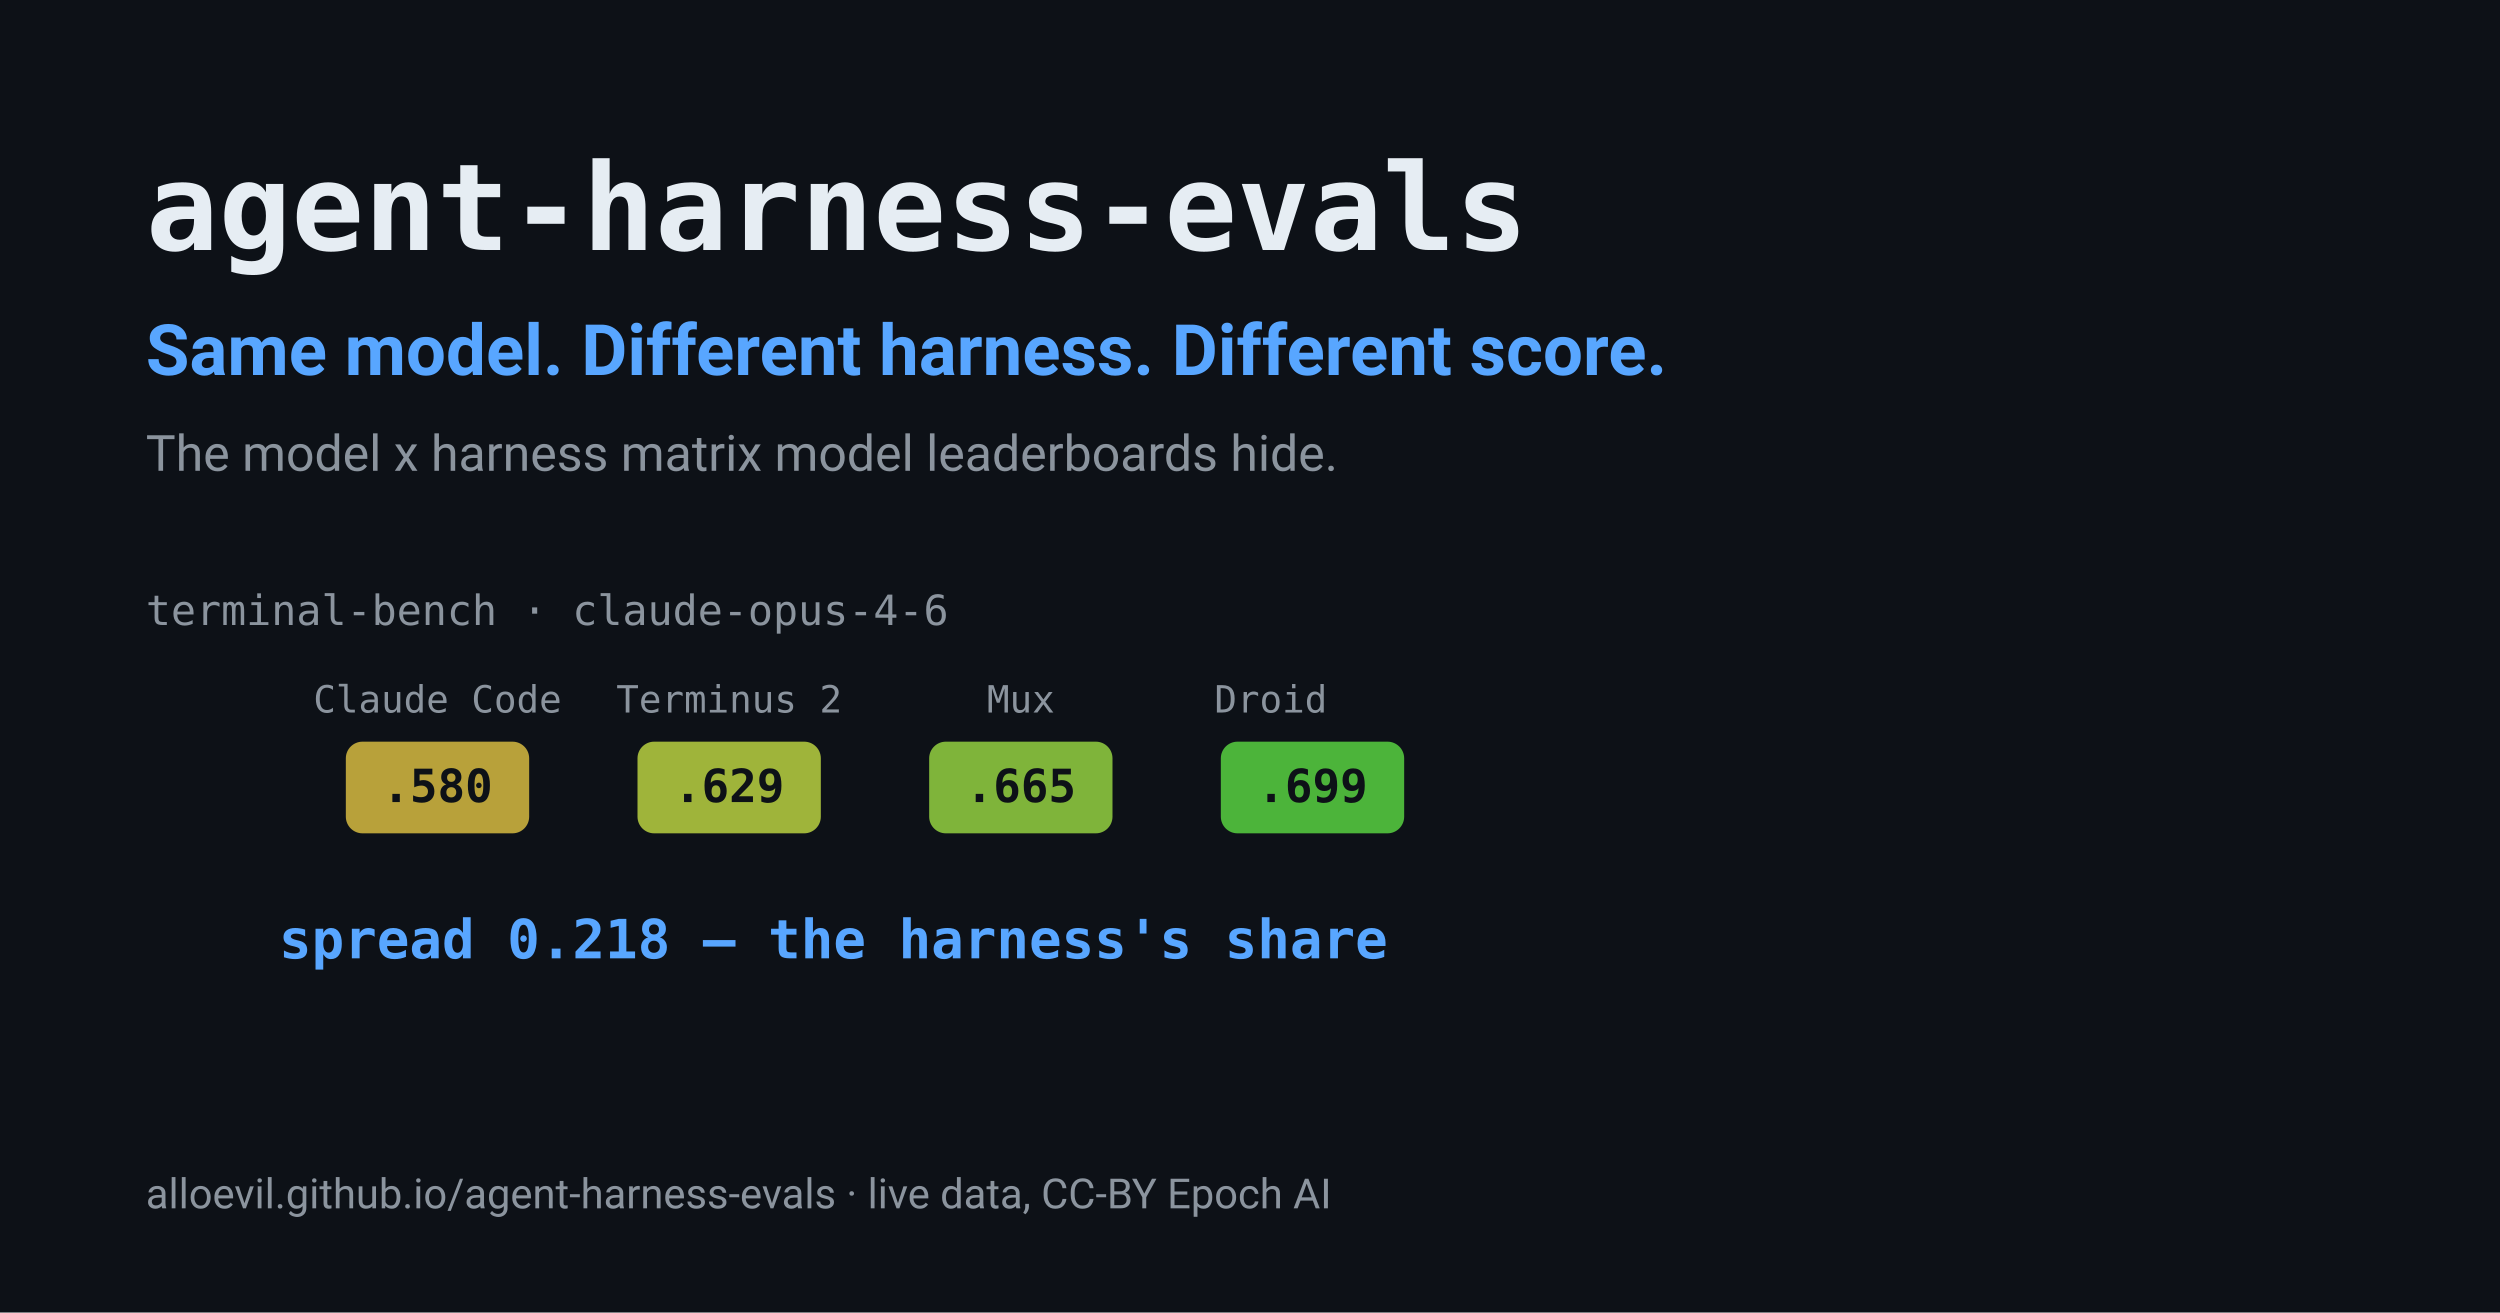
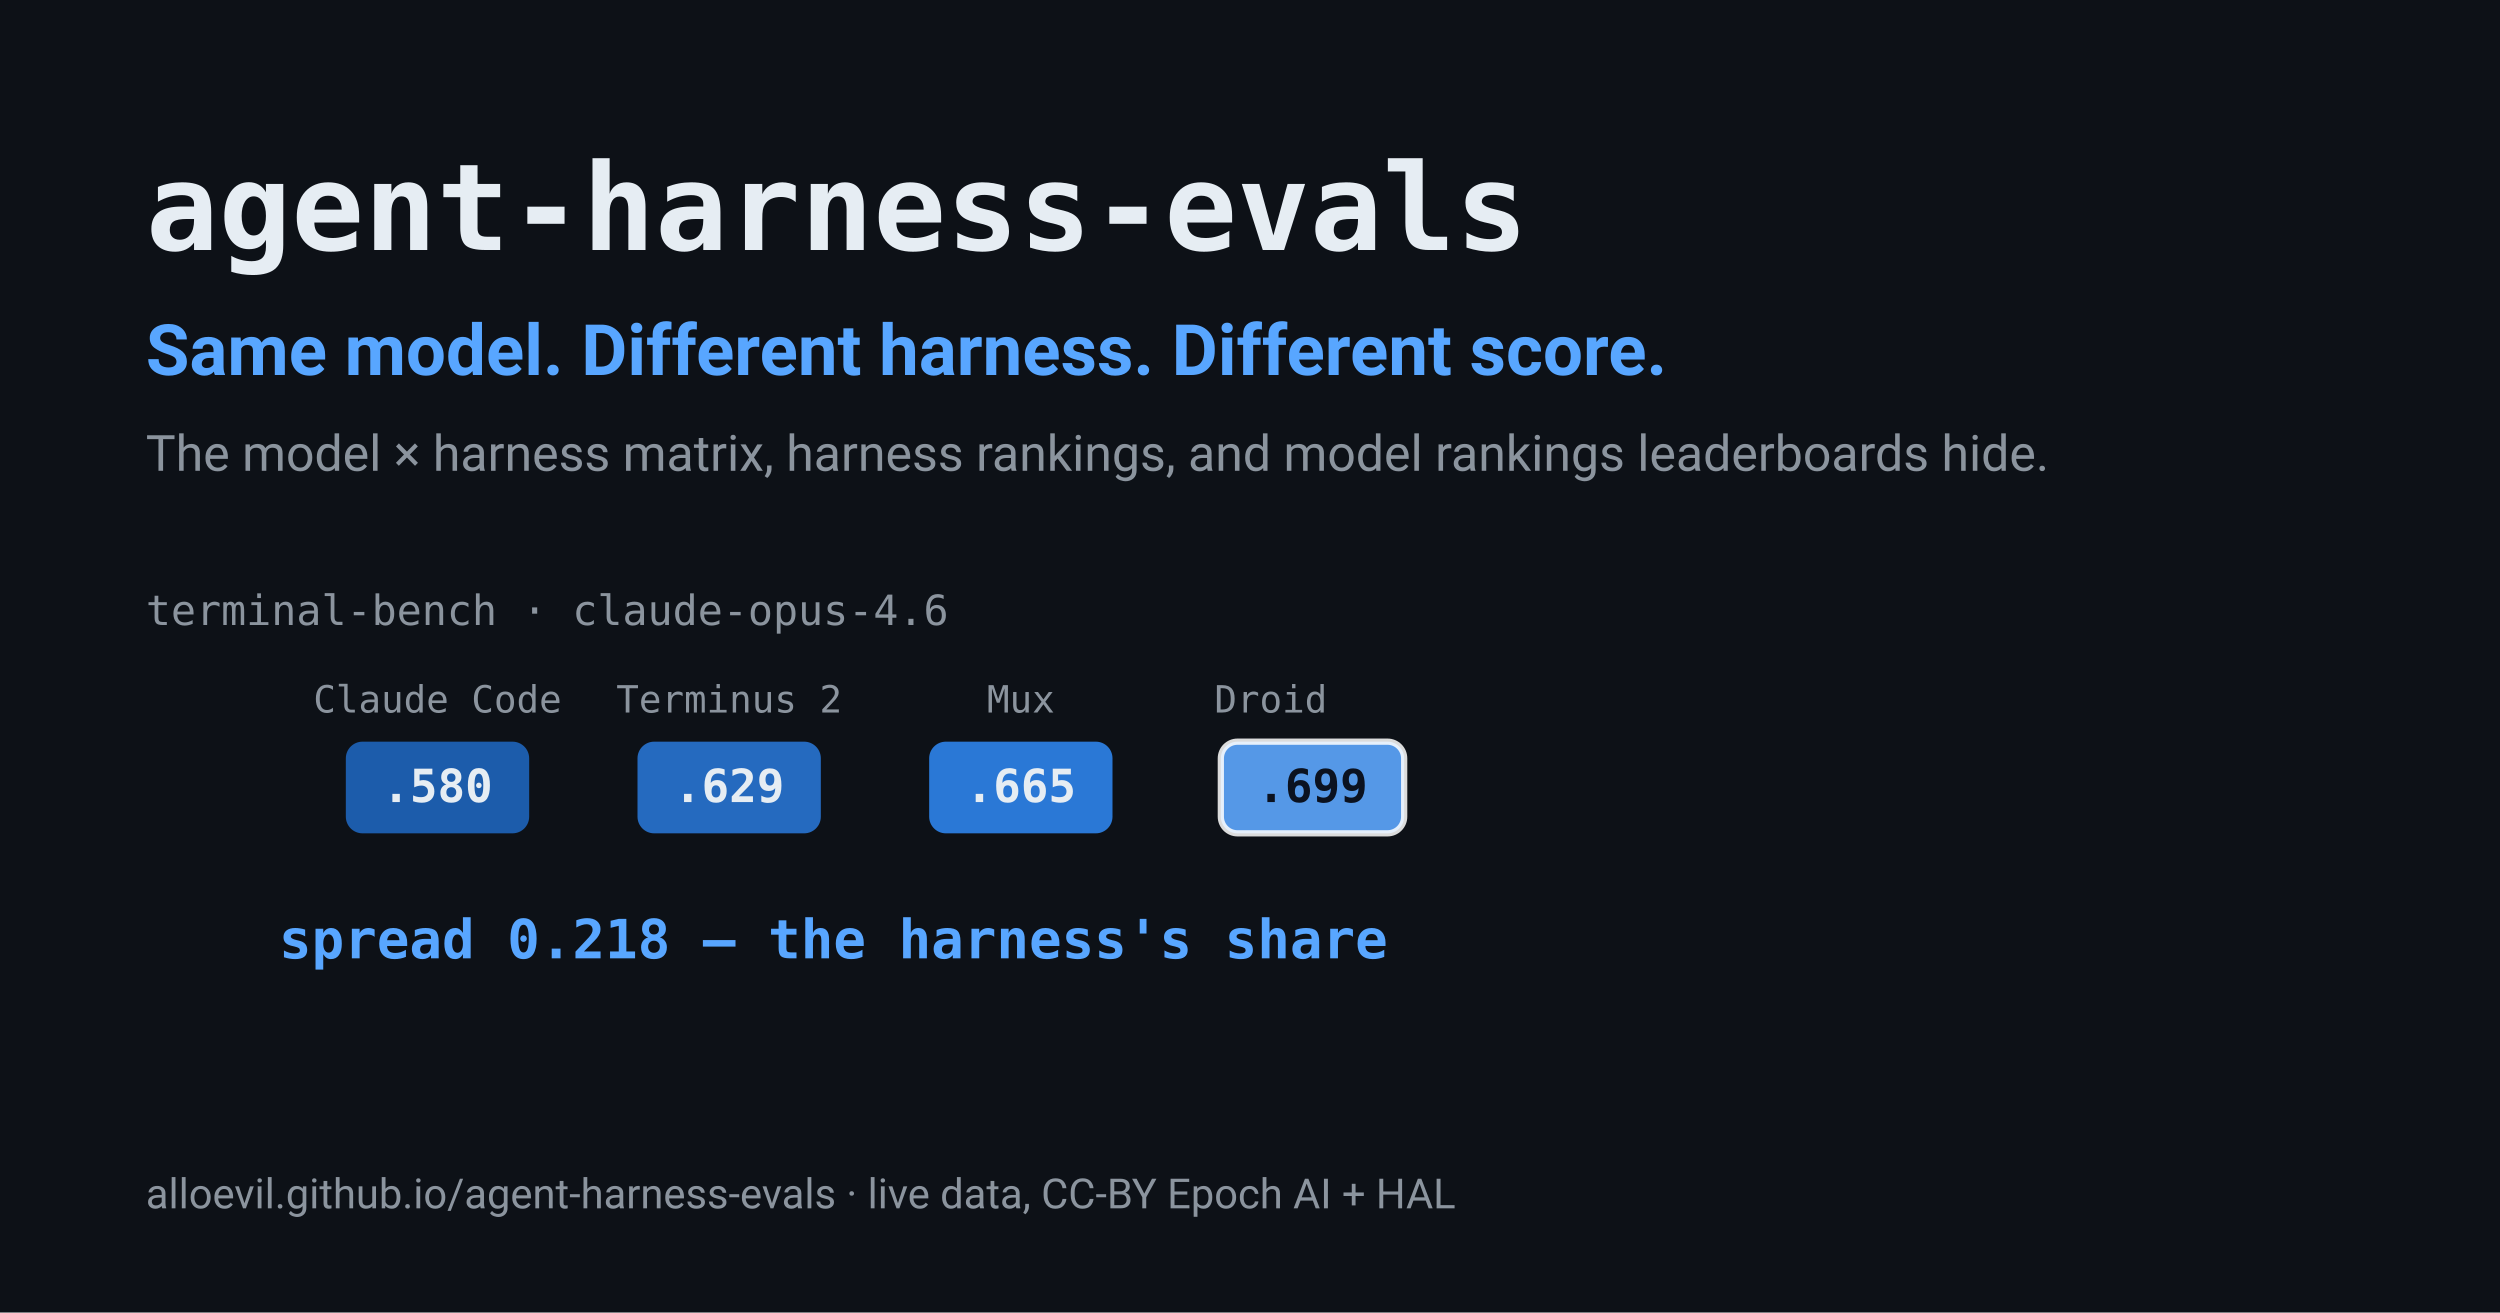
<svg xmlns="http://www.w3.org/2000/svg" viewBox="0 0 1200 630">
  <rect width="1200" height="630" fill="#0d1117" />
  <g font-family="ui-monospace, Menlo, Consolas, monospace">
    <text x="70" y="120" font-size="58" font-weight="700" fill="#e6edf3">agent-harness-evals</text>
  </g>
  <g font-family="-apple-system, 'Segoe UI', Roboto, sans-serif">
    <text x="70" y="180" font-size="34" font-weight="600" fill="#58a6ff">Same model. Different harness. Different score.</text>
-     <text x="70" y="226" font-size="24" fill="#8b949e">The model x harness matrix model leaderboards hide.</text>
+     <text x="70" y="226" font-size="24" fill="#8b949e">The model × harness matrix, harness rankings, and model rankings leaderboards hide.</text>
  </g>
  <g transform="translate(70,300)" font-family="ui-monospace, Menlo, Consolas, monospace">
-     <text x="0" y="0" font-size="20" fill="#8b949e">terminal-bench · claude-opus-4-6</text>
+     <text x="0" y="0" font-size="20" fill="#8b949e">terminal-bench · claude-opus-4.6</text>
    <g font-size="18" fill="#8b949e">
      <text x="140" y="42" text-anchor="middle">Claude Code</text>
      <text x="280" y="42" text-anchor="middle">Terminus 2</text>
      <text x="420" y="42" text-anchor="middle">Mux</text>
      <text x="540" y="42" text-anchor="middle">Droid</text>
    </g>
-     <rect x="96" y="56" width="88" height="44" rx="8" fill="#b8a13a" />
-     <text x="140" y="85" font-size="22" font-weight="700" fill="#0d1117" text-anchor="middle">.580</text>
-     <rect x="236" y="56" width="88" height="44" rx="8" fill="#9fb43a" />
-     <text x="280" y="85" font-size="22" font-weight="700" fill="#0d1117" text-anchor="middle">.629</text>
-     <rect x="376" y="56" width="88" height="44" rx="8" fill="#7fb43a" />
-     <text x="420" y="85" font-size="22" font-weight="700" fill="#0d1117" text-anchor="middle">.665</text>
-     <rect x="516" y="56" width="88" height="44" rx="8" fill="#4cb43a" />
-     <text x="560" y="85" font-size="22" font-weight="700" fill="#0d1117" text-anchor="middle">.699</text>
+     <rect x="96" y="56" width="88" height="44" rx="8" fill="#1c5cab" />
+     <text x="140" y="85" font-size="22" font-weight="700" fill="#e6edf3" text-anchor="middle">.580</text>
+     <rect x="236" y="56" width="88" height="44" rx="8" fill="#256abf" />
+     <text x="280" y="85" font-size="22" font-weight="700" fill="#e6edf3" text-anchor="middle">.629</text>
+     <rect x="376" y="56" width="88" height="44" rx="8" fill="#2a78d6" />
+     <text x="420" y="85" font-size="22" font-weight="700" fill="#e6edf3" text-anchor="middle">.665</text>
+     <rect x="516" y="56" width="88" height="44" rx="8" fill="#5598e7" stroke="#ffffff" stroke-opacity="0.85" stroke-width="3" />
+     <text x="560" y="85" font-size="22" font-weight="700" fill="#0b1220" text-anchor="middle">.699</text>
    <text x="330" y="160" font-size="26" font-weight="700" fill="#58a6ff" text-anchor="middle">spread 0.218 — the harness's share</text>
  </g>
  <g font-family="-apple-system, 'Segoe UI', Roboto, sans-serif">
-     <text x="70" y="580" font-size="20" fill="#8b949e">alloevil.github.io/agent-harness-evals · live data, CC-BY Epoch AI</text>
+     <text x="70" y="580" font-size="20" fill="#8b949e">alloevil.github.io/agent-harness-evals · live data, CC-BY Epoch AI + HAL</text>
  </g>
</svg>
